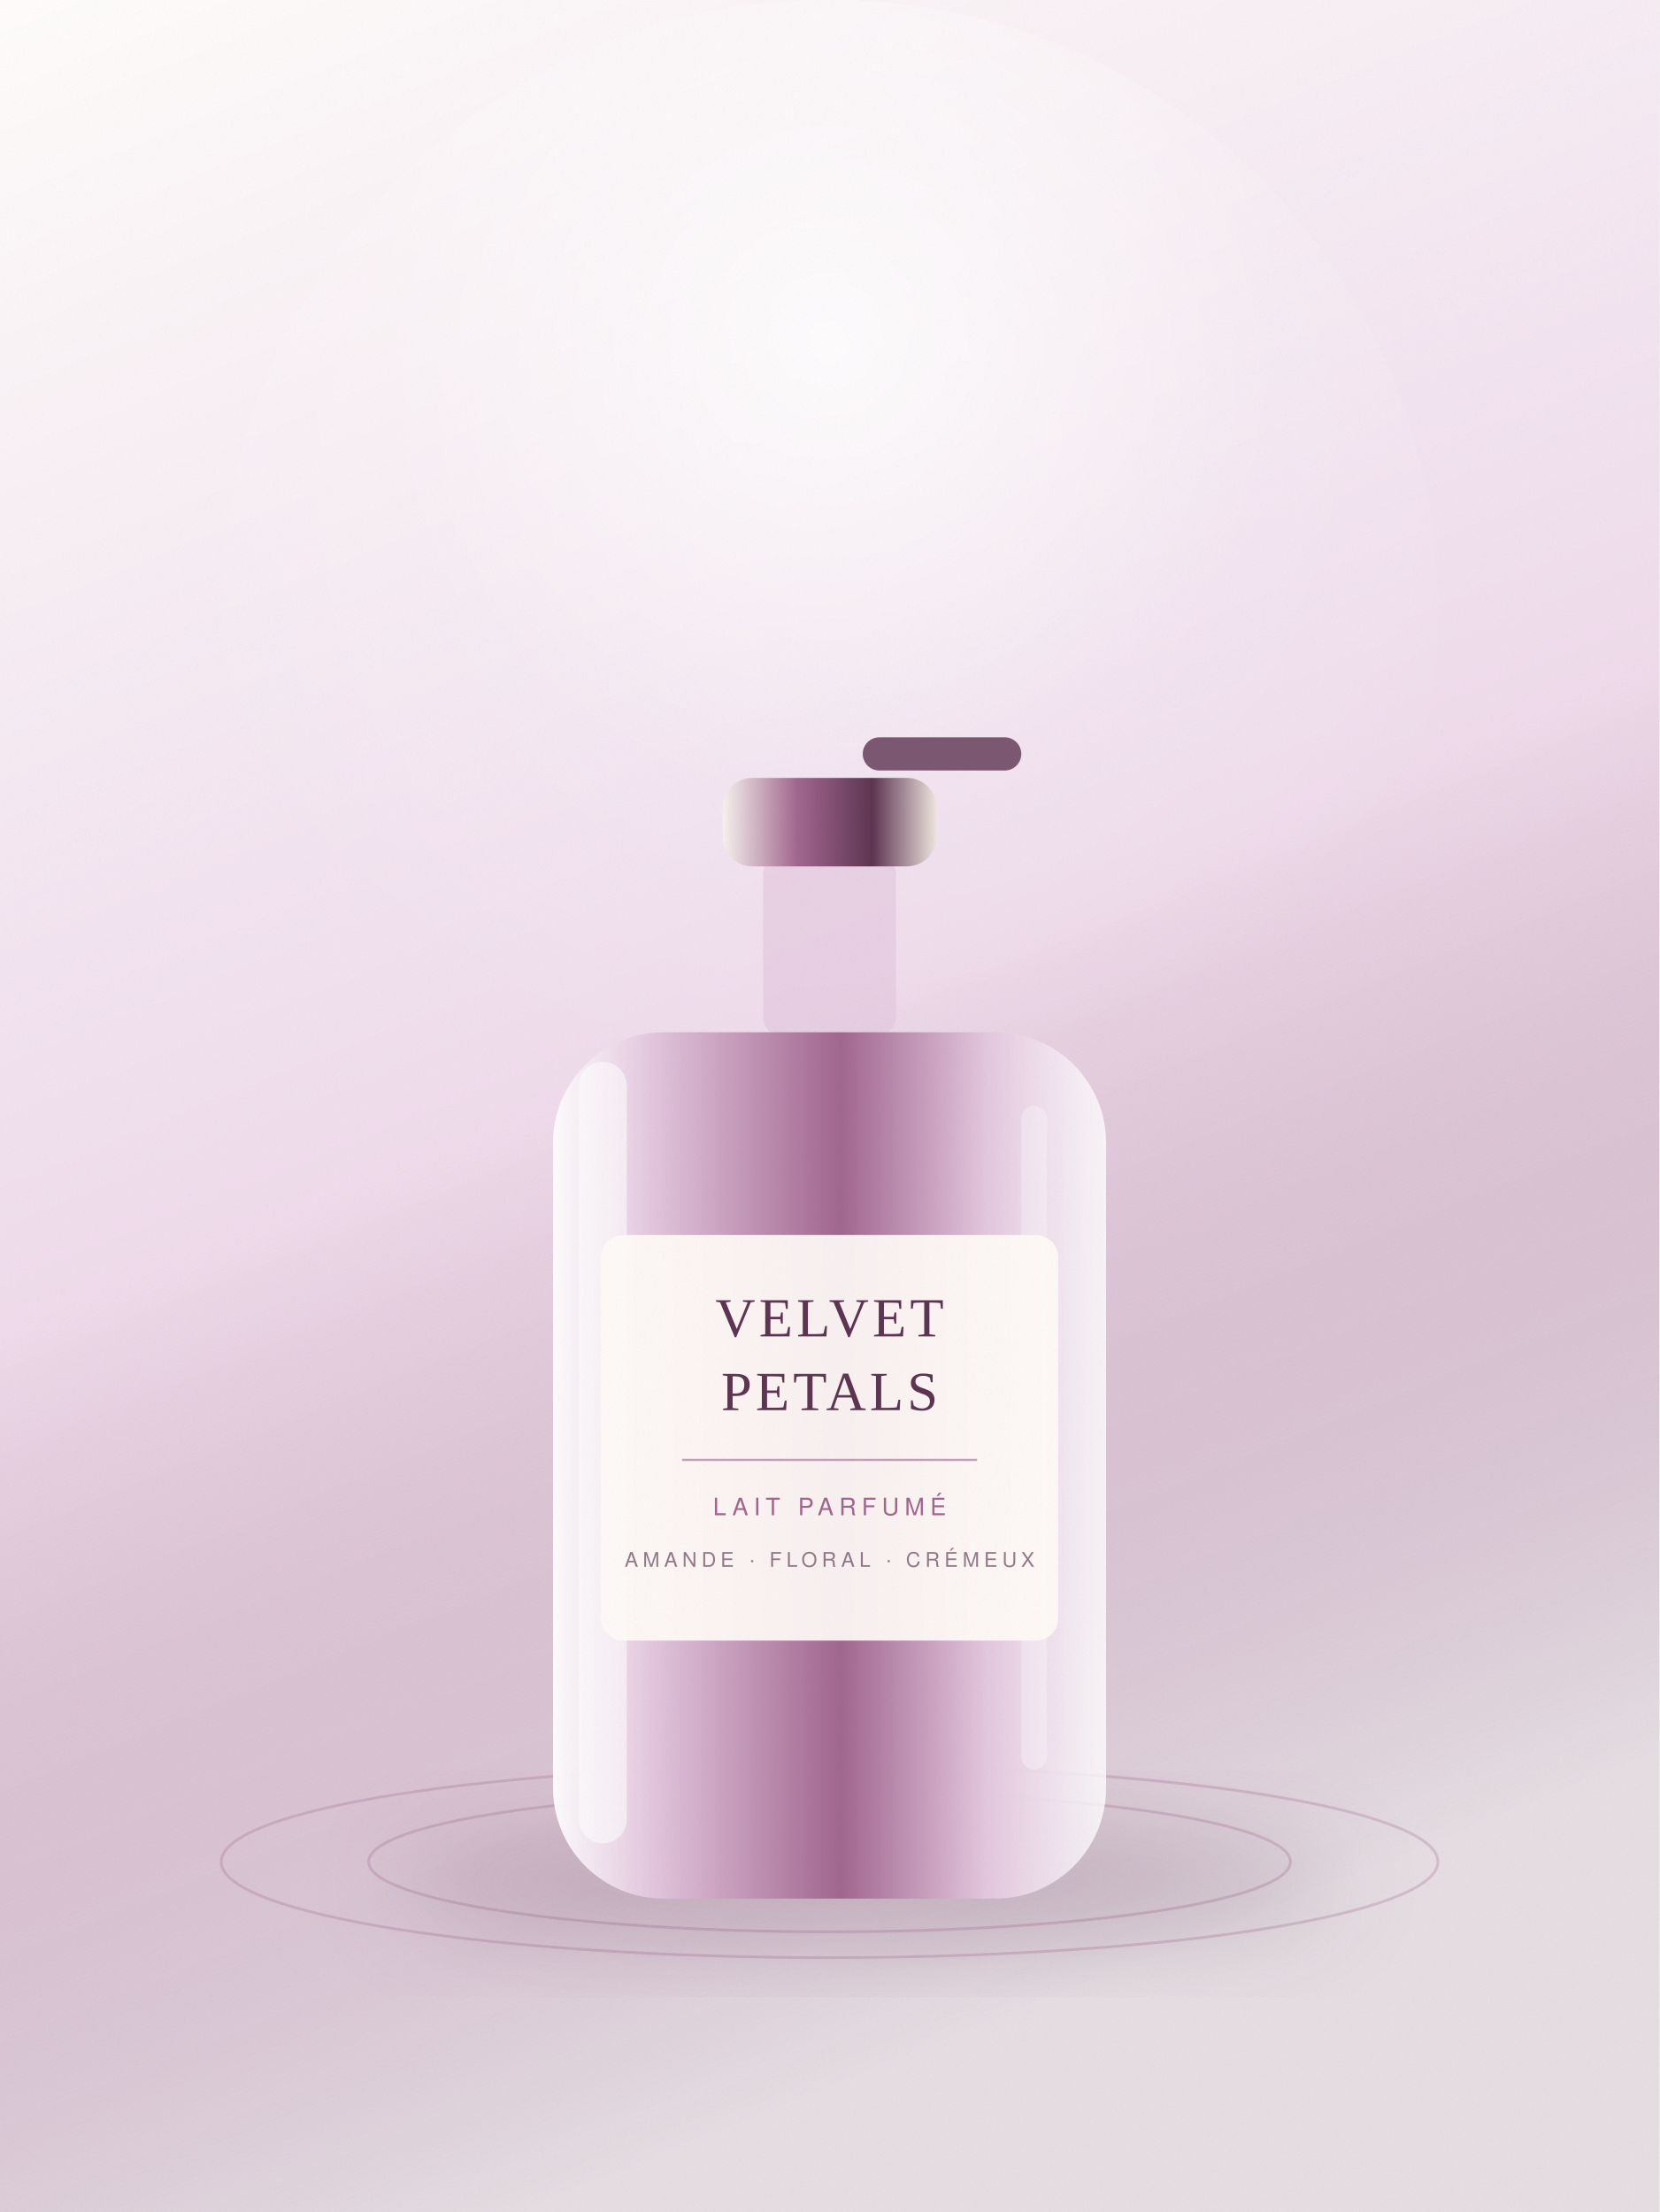
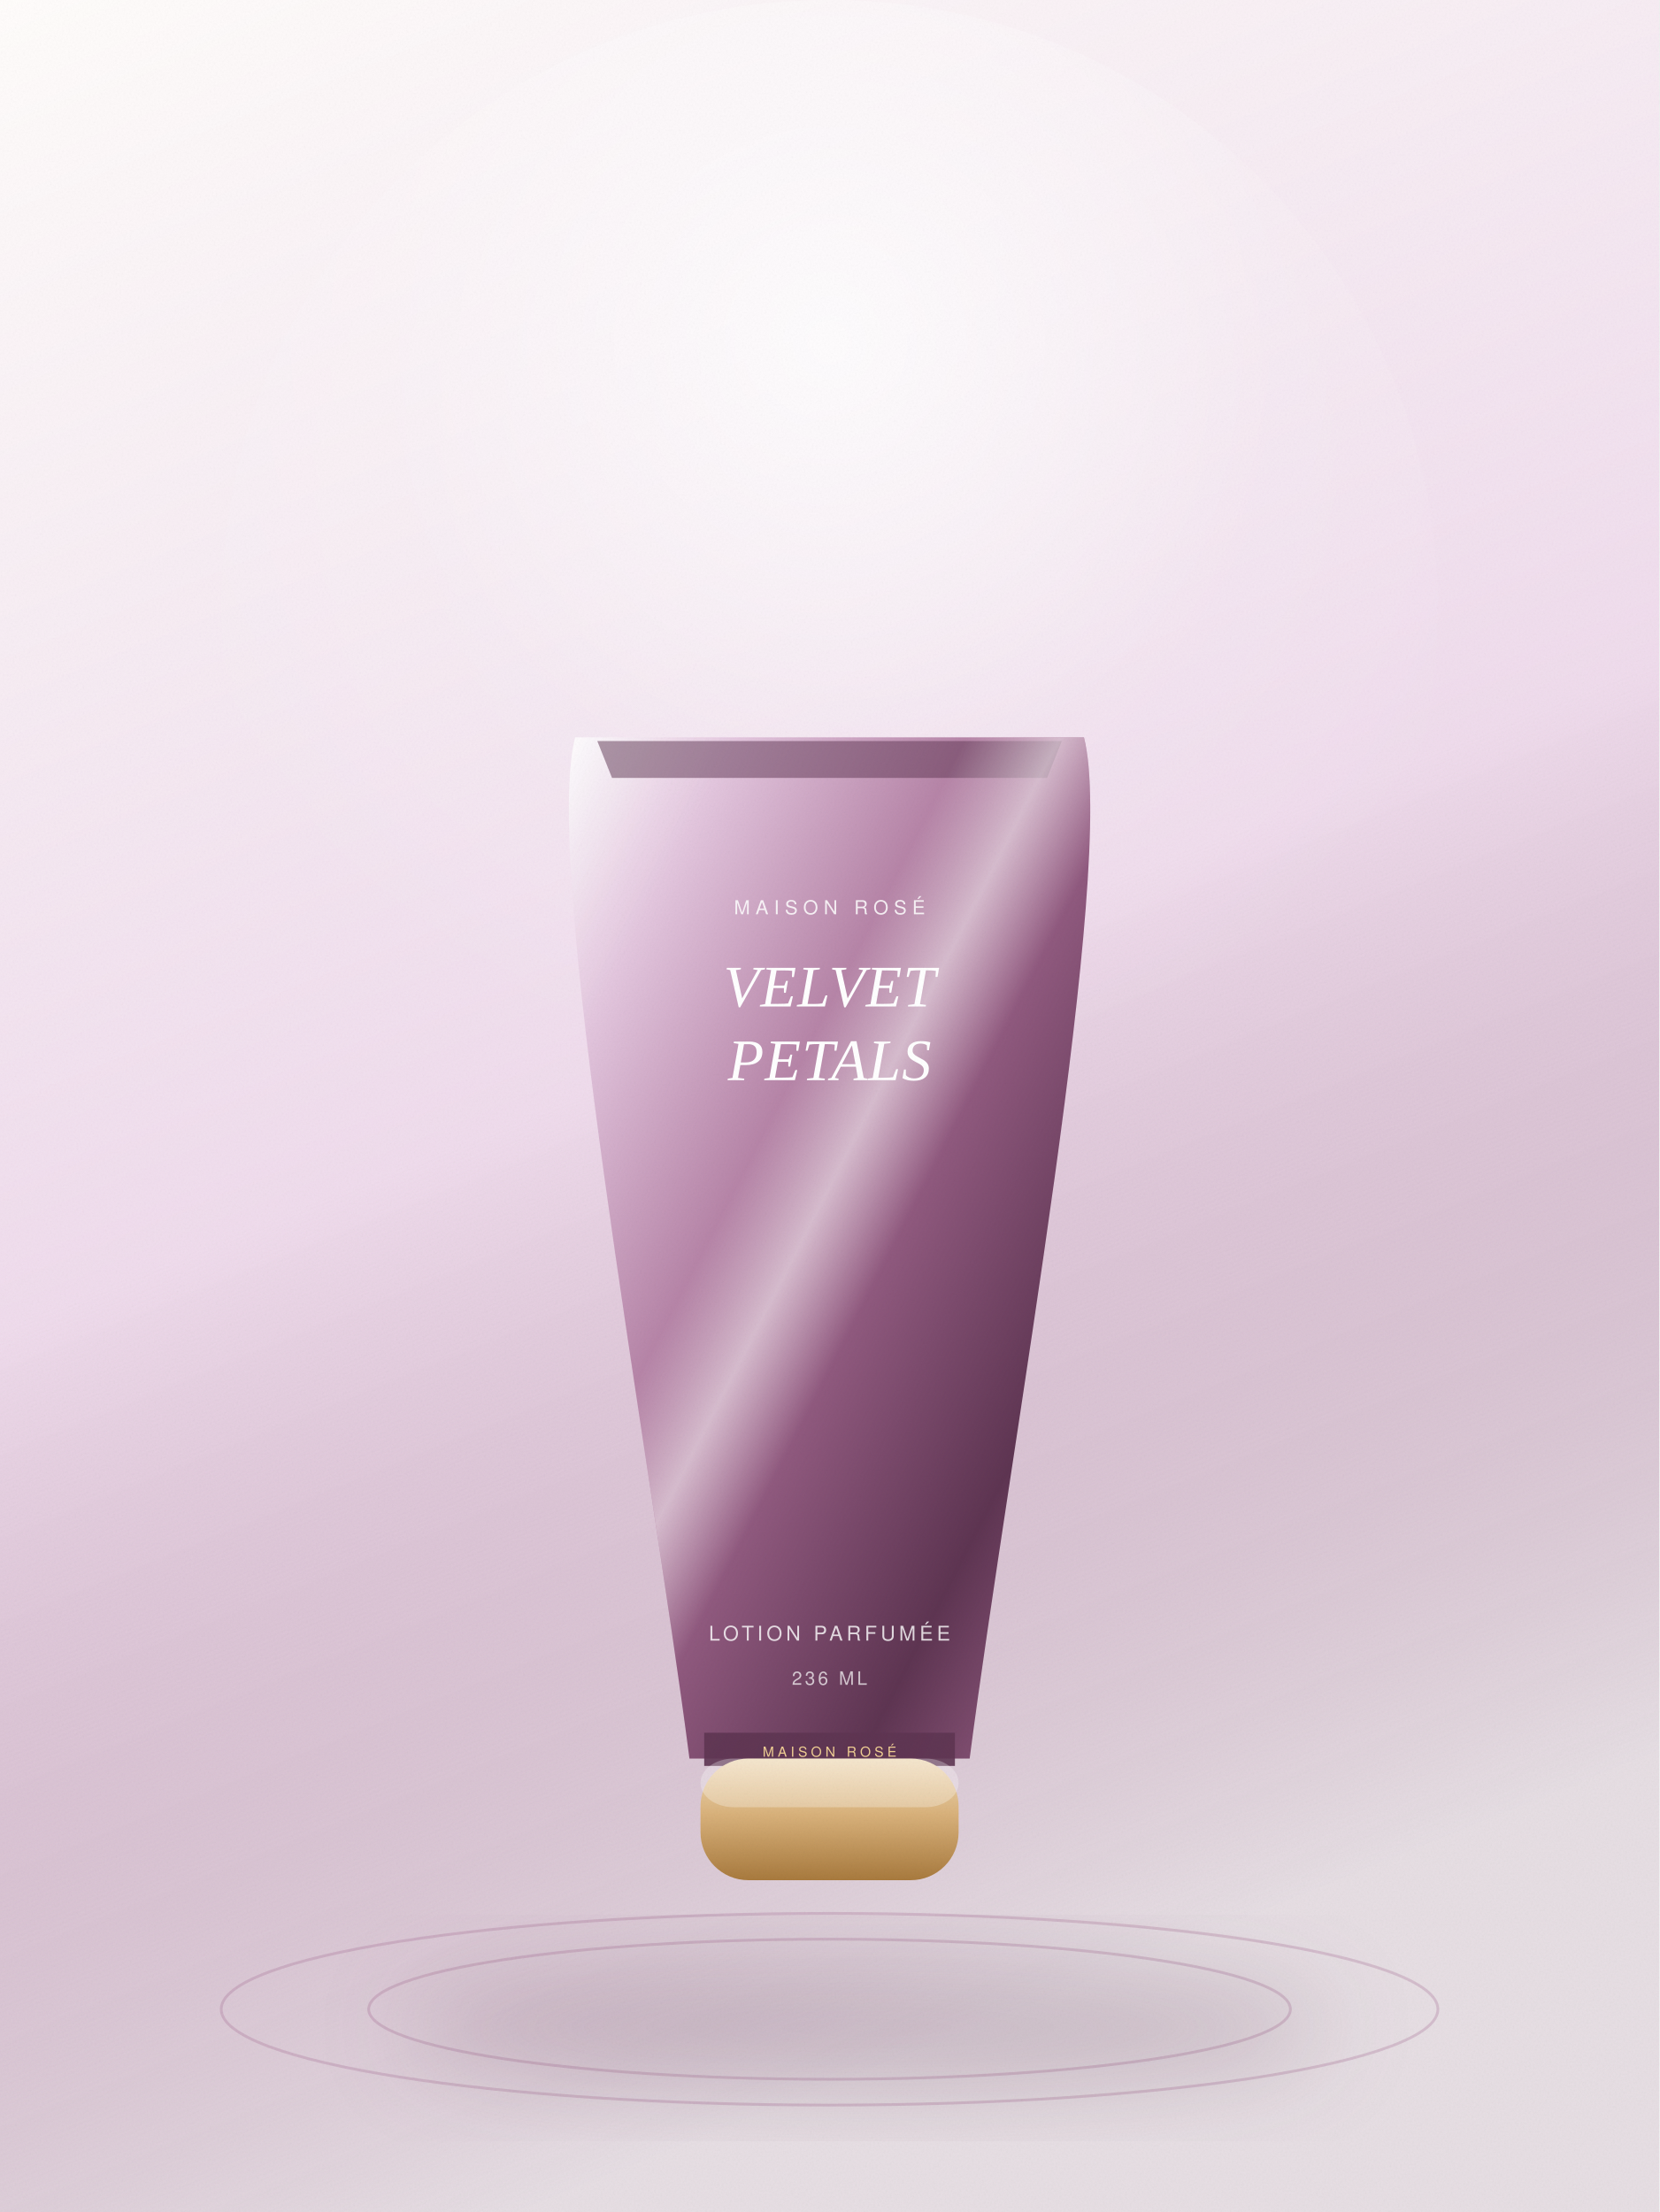
<svg xmlns="http://www.w3.org/2000/svg" viewBox="0 0 900 1200" width="900" height="1200" role="img" aria-label="VELVET PETALS">
  <defs>
    <linearGradient id="bggvelvetpetalslotion" x1="0" y1="0" x2="0.3" y2="1">
      <stop offset="0%" stop-color="#FFFDFB" />
      <stop offset="55%" stop-color="#EFDCEC" />
      <stop offset="100%" stop-color="#A2678F22" />
    </linearGradient>
    <radialGradient id="flashvelvetpetalslotion" cx="50%" cy="28%" r="62%">
      <stop offset="0%" stop-color="#ffffff" stop-opacity=".85" />
      <stop offset="60%" stop-color="#ffffff" stop-opacity=".12" />
      <stop offset="100%" stop-color="#ffffff" stop-opacity="0" />
    </radialGradient>
    <linearGradient id="glassvelvetpetalslotion" x1="0" y1="0" x2="1" y2="0">
      <stop offset="0%" stop-color="#ffffff" stop-opacity=".95" />
      <stop offset="18%" stop-color="#E3C6DE" />
      <stop offset="52%" stop-color="#A2678F" />
      <stop offset="78%" stop-color="#E3C6DE" />
      <stop offset="100%" stop-color="#ffffff" stop-opacity=".8" />
    </linearGradient>
+     <linearGradient id="metalvelvetpetalslotion" x1="0" y1="0" x2="1" y2="1">
+       <stop offset="0%" stop-color="#FFFFFF" stop-opacity=".9" />
+       <stop offset="16%" stop-color="#E3C6DE" />
+       <stop offset="48%" stop-color="#A2678F" />
+       <stop offset="78%" stop-color="#5E3552" />
+       <stop offset="100%" stop-color="#A2678F" />
+     </linearGradient>
    <linearGradient id="capvelvetpetalslotion" x1="0" y1="0" x2="1" y2="0">
      <stop offset="0%" stop-color="#F7F2EE" />
-       <stop offset="35%" stop-color="#A2678F" />
-       <stop offset="70%" stop-color="#5E3552" />
-       <stop offset="100%" stop-color="#EFE6DF" />
+       <stop offset="35%" stop-color="#D9B27C" />
+       <stop offset="70%" stop-color="#B4884A" />
+       <stop offset="100%" stop-color="#F1DDBB" />
+     </linearGradient>
+     <linearGradient id="capvvelvetpetalslotion" x1="0" y1="0" x2="0" y2="1">
+       <stop offset="0%" stop-color="#F1DDBB" />
+       <stop offset="45%" stop-color="#D9B27C" />
+       <stop offset="100%" stop-color="#A87A3E" />
+     </linearGradient>
+     <linearGradient id="sheenvelvetpetalslotion" x1="0" y1="0" x2="1" y2="1">
+       <stop offset="0%" stop-color="#ffffff" stop-opacity="0" />
+       <stop offset="38%" stop-color="#ffffff" stop-opacity="0" />
+       <stop offset="47%" stop-color="#ffffff" stop-opacity=".55" />
+       <stop offset="56%" stop-color="#ffffff" stop-opacity="0" />
+       <stop offset="100%" stop-color="#ffffff" stop-opacity="0" />
    </linearGradient>
    <filter id="grainvelvetpetalslotion">
      <feTurbulence type="fractalNoise" baseFrequency="0.9" numOctaves="3" stitchTiles="stitch" />
      <feColorMatrix type="saturate" values="0" />
      <feComponentTransfer>
        <feFuncA type="linear" slope="0.13" />
      </feComponentTransfer>
    </filter>
    <filter id="softvelvetpetalslotion" x="-40%" y="-40%" width="180%" height="180%">
      <feGaussianBlur stdDeviation="26" />
    </filter>
  </defs>
  <rect width="900" height="1200" fill="url(#bggvelvetpetalslotion)" />
  <ellipse cx="450" cy="330" rx="330" ry="330" fill="url(#flashvelvetpetalslotion)" />
  <g opacity=".28" fill="none" stroke="#A2678F" stroke-width="1.5">
-     <ellipse cx="450" cy="1010" rx="330" ry="52" />
-     <ellipse cx="450" cy="1010" rx="250" ry="38" />
+     <ellipse cx="450" cy="1090" rx="330" ry="52" />
+     <ellipse cx="450" cy="1090" rx="250" ry="38" />
  </g>
-   <ellipse cx="470" cy="1022" rx="255" ry="34" fill="#5E3552" opacity=".22" filter="url(#softvelvetpetalslotion)" />
+   <ellipse cx="470" cy="1100" rx="251.6" ry="34" fill="#5E3552" opacity=".22" filter="url(#softvelvetpetalslotion)" />
  <g>
-     <rect x="414" y="464" width="72" height="98" rx="10" fill="#E3C6DE" opacity=".6" />
-     <rect x="392" y="422" width="116" height="48" rx="16" fill="url(#capvelvetpetalslotion)" />
-     <rect x="468" y="400" width="86" height="18" rx="9" fill="#5E3552" opacity=".8" />
-     <rect x="300" y="560" width="300" height="470" rx="60" fill="url(#glassvelvetpetalslotion)" />
-     <rect x="314" y="576" width="26" height="424" rx="13" fill="#fff" opacity=".55" />
-     <rect x="554" y="600" width="14" height="360" rx="7" fill="#fff" opacity=".3" />
-     <rect x="326" y="670" width="248" height="220" rx="12" fill="#FFFBF7" opacity=".93" />
-     <text x="450" y="725" text-anchor="middle" font-family="Georgia, 'Times New Roman', serif" font-size="30" letter-spacing="2" fill="#5E3552">VELVET</text>
-     <text x="450" y="765" text-anchor="middle" font-family="Georgia, 'Times New Roman', serif" font-size="30" letter-spacing="2" fill="#5E3552">PETALS</text>
-     <line x1="370" y1="792" x2="530" y2="792" stroke="#A2678F" stroke-width="1.2" opacity=".6" />
-     <text x="450" y="822" text-anchor="middle" font-family="Helvetica, Arial, sans-serif" font-size="13" letter-spacing="3" fill="#A2678F">LAIT PARFUMÉ</text>
-     <text x="450" y="850" text-anchor="middle" font-family="Helvetica, Arial, sans-serif" font-size="11" letter-spacing="2.5" fill="#5E3552" opacity=".65">AMANDE · FLORAL · CRÉMEUX</text>
+     <path d="M 312 400            C 294 470, 352 784.4, 374 954            L 526 954            C 548 784.4, 606 470, 588 400            Z" fill="url(#metalvelvetpetalslotion)" />
+     <path d="M 324 402 L 576 402 L 568 422 L 332 422 Z" fill="#5E3552" opacity=".5" />
+     <path d="M 312 400            C 294 470, 352 784.4, 374 954            L 526 954            C 548 784.4, 606 470, 588 400            Z" fill="url(#sheenvelvetpetalslotion)" />
+     <text x="450" y="496" text-anchor="middle" font-family="Helvetica, Arial, sans-serif" font-size="10.5" letter-spacing="3" fill="#fff" opacity=".85">MAISON ROSÉ</text>
+     <text x="450" y="546" text-anchor="middle" font-family="Georgia, 'Times New Roman', serif" font-style="italic" font-size="32" letter-spacing="0.5" fill="#fff">VELVET</text>
+     <text x="450" y="586" text-anchor="middle" font-family="Georgia, 'Times New Roman', serif" font-style="italic" font-size="32" letter-spacing="0.5" fill="#fff">PETALS</text>
+     <text x="450" y="890" text-anchor="middle" font-family="Helvetica, Arial, sans-serif" font-size="11" letter-spacing="2" fill="#fff" opacity=".8">LOTION PARFUMÉE</text>
+     <text x="450" y="914" text-anchor="middle" font-family="Helvetica, Arial, sans-serif" font-size="10" letter-spacing="1.5" fill="#fff" opacity=".7">236 ML</text>
+     <rect x="382" y="940" width="136" height="18" fill="#5E3552" opacity=".9" />
+     <text x="450" y="953" text-anchor="middle" font-family="Helvetica, Arial, sans-serif" font-size="7.5" letter-spacing="2" fill="#EFCE93">MAISON ROSÉ</text>
+     <rect x="380" y="954" width="140" height="66" rx="26" fill="url(#capvvelvetpetalslotion)" />
+     <rect x="380" y="954" width="140" height="26.4" rx="18" fill="#fff" opacity=".28" />
  </g>
  <rect width="900" height="1200" filter="url(#grainvelvetpetalslotion)" opacity=".5" style="mix-blend-mode:multiply" />
</svg>
